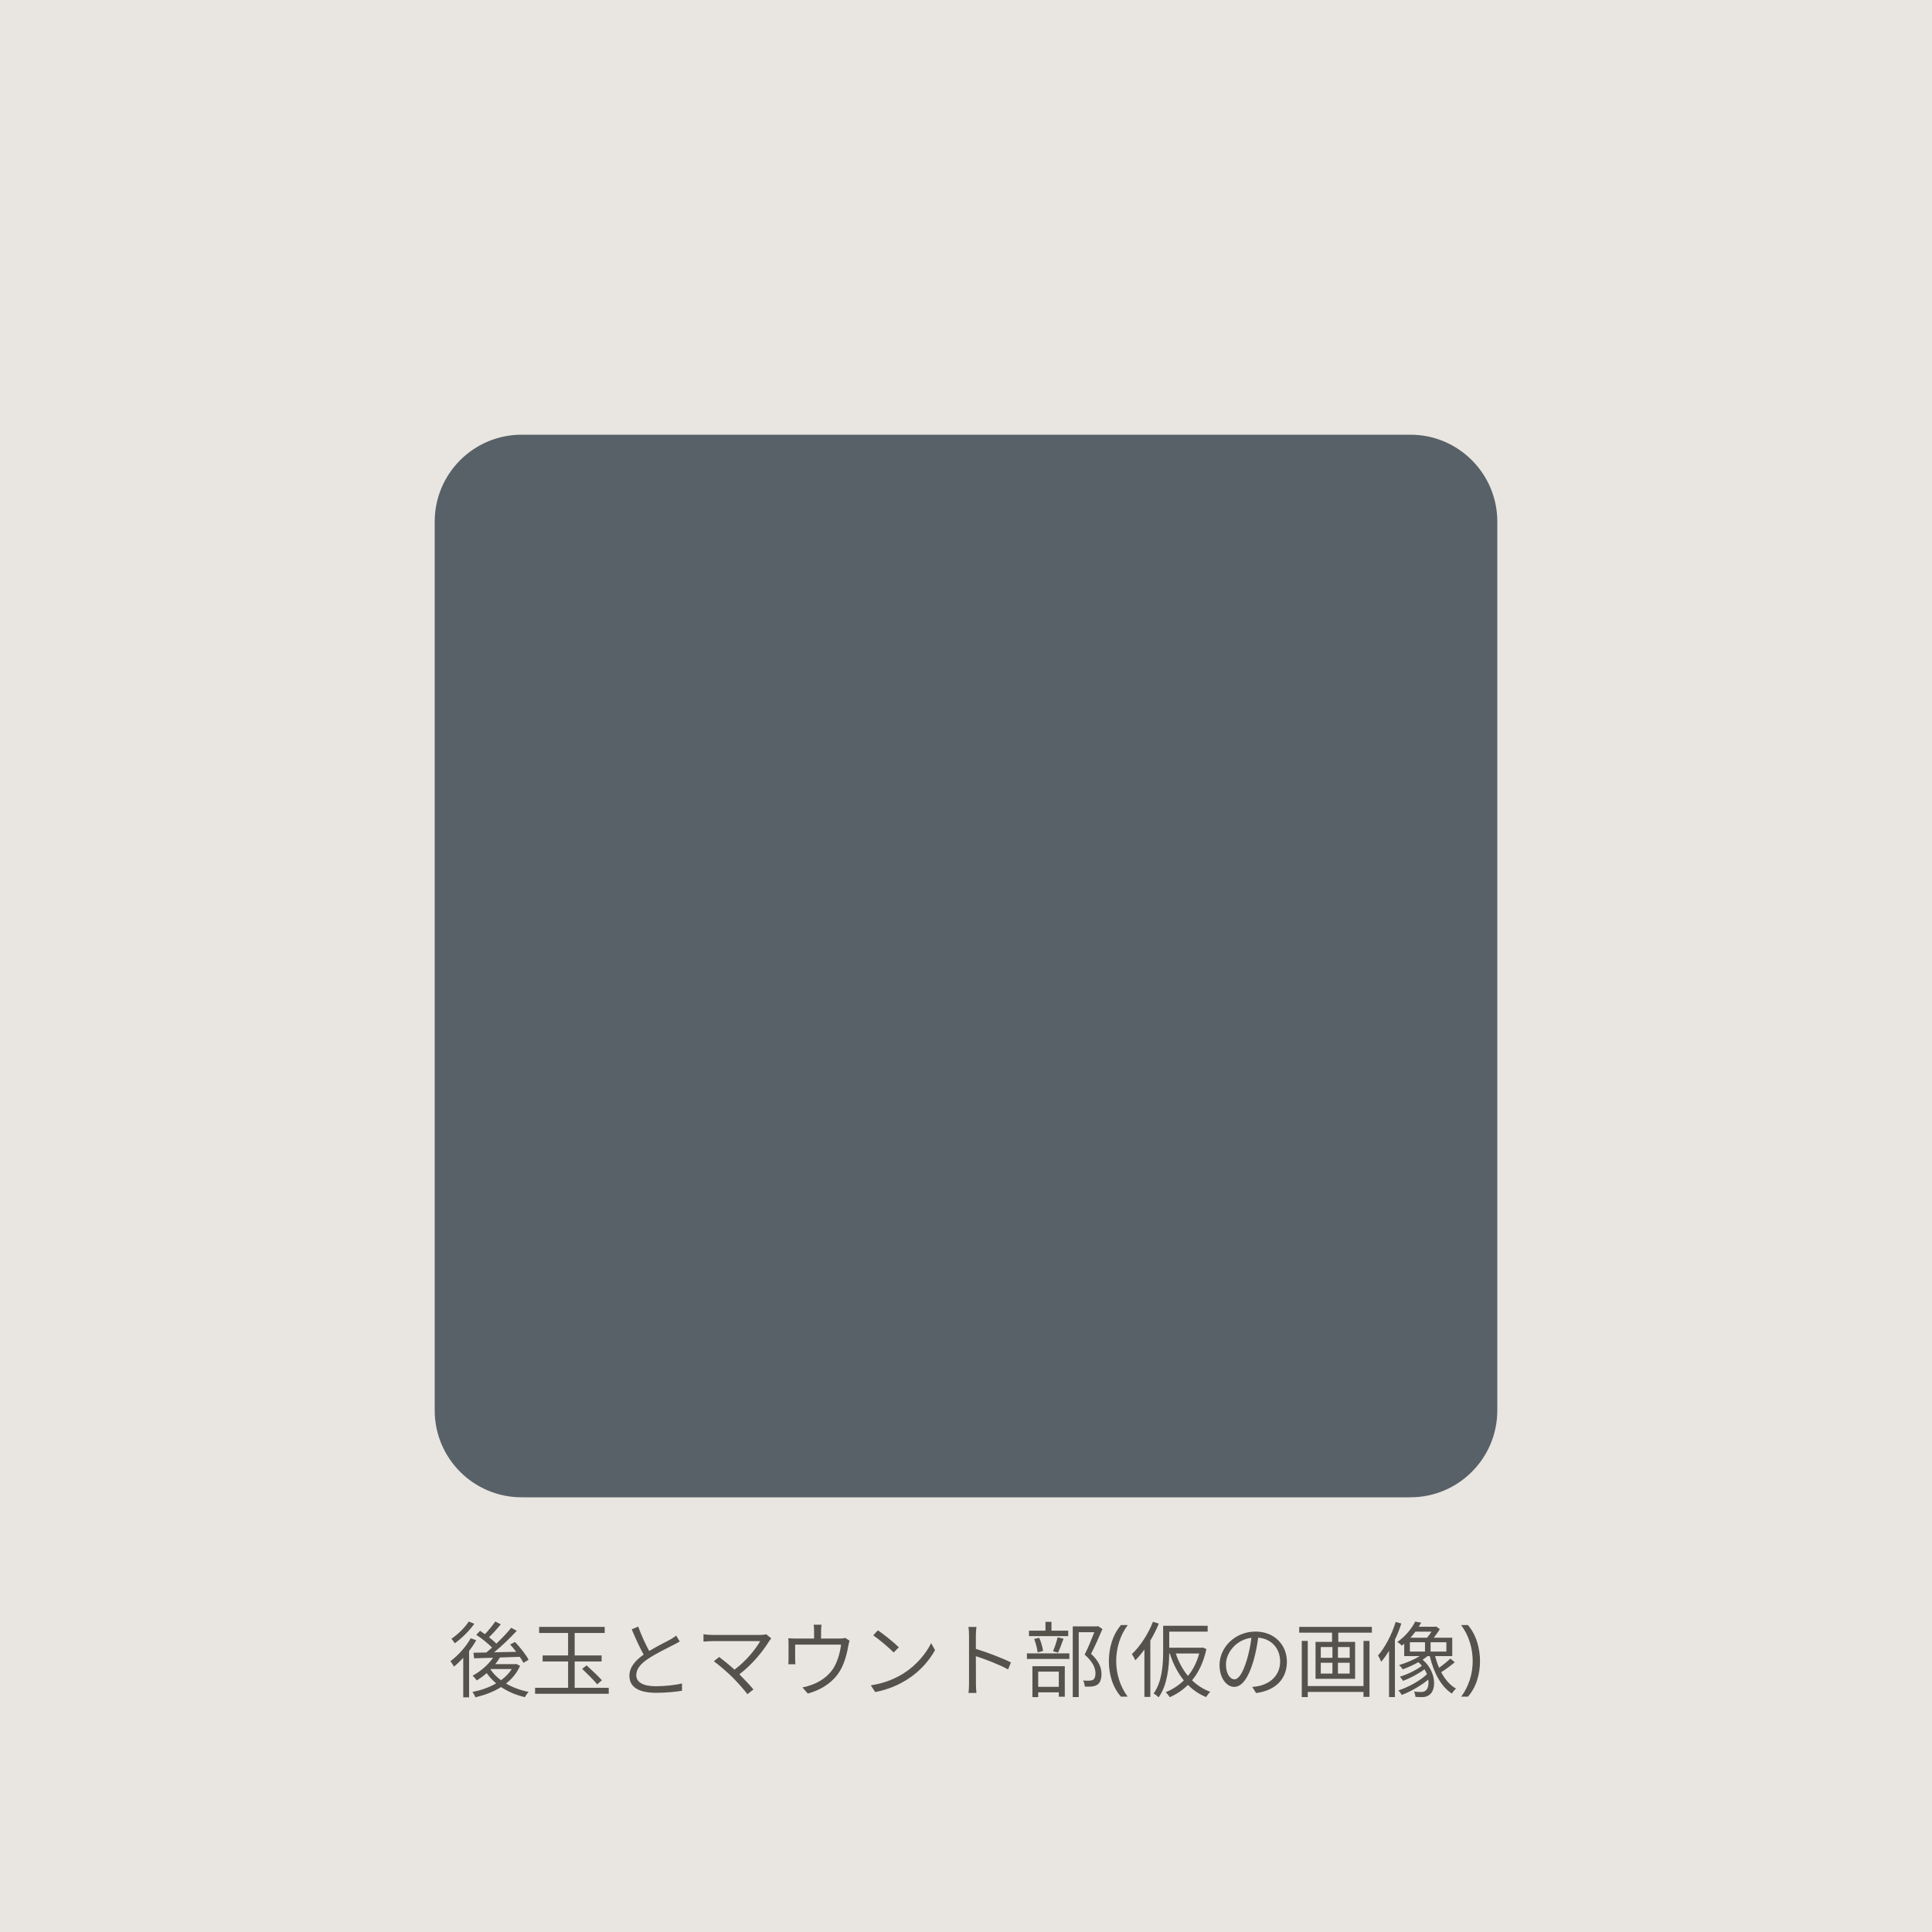
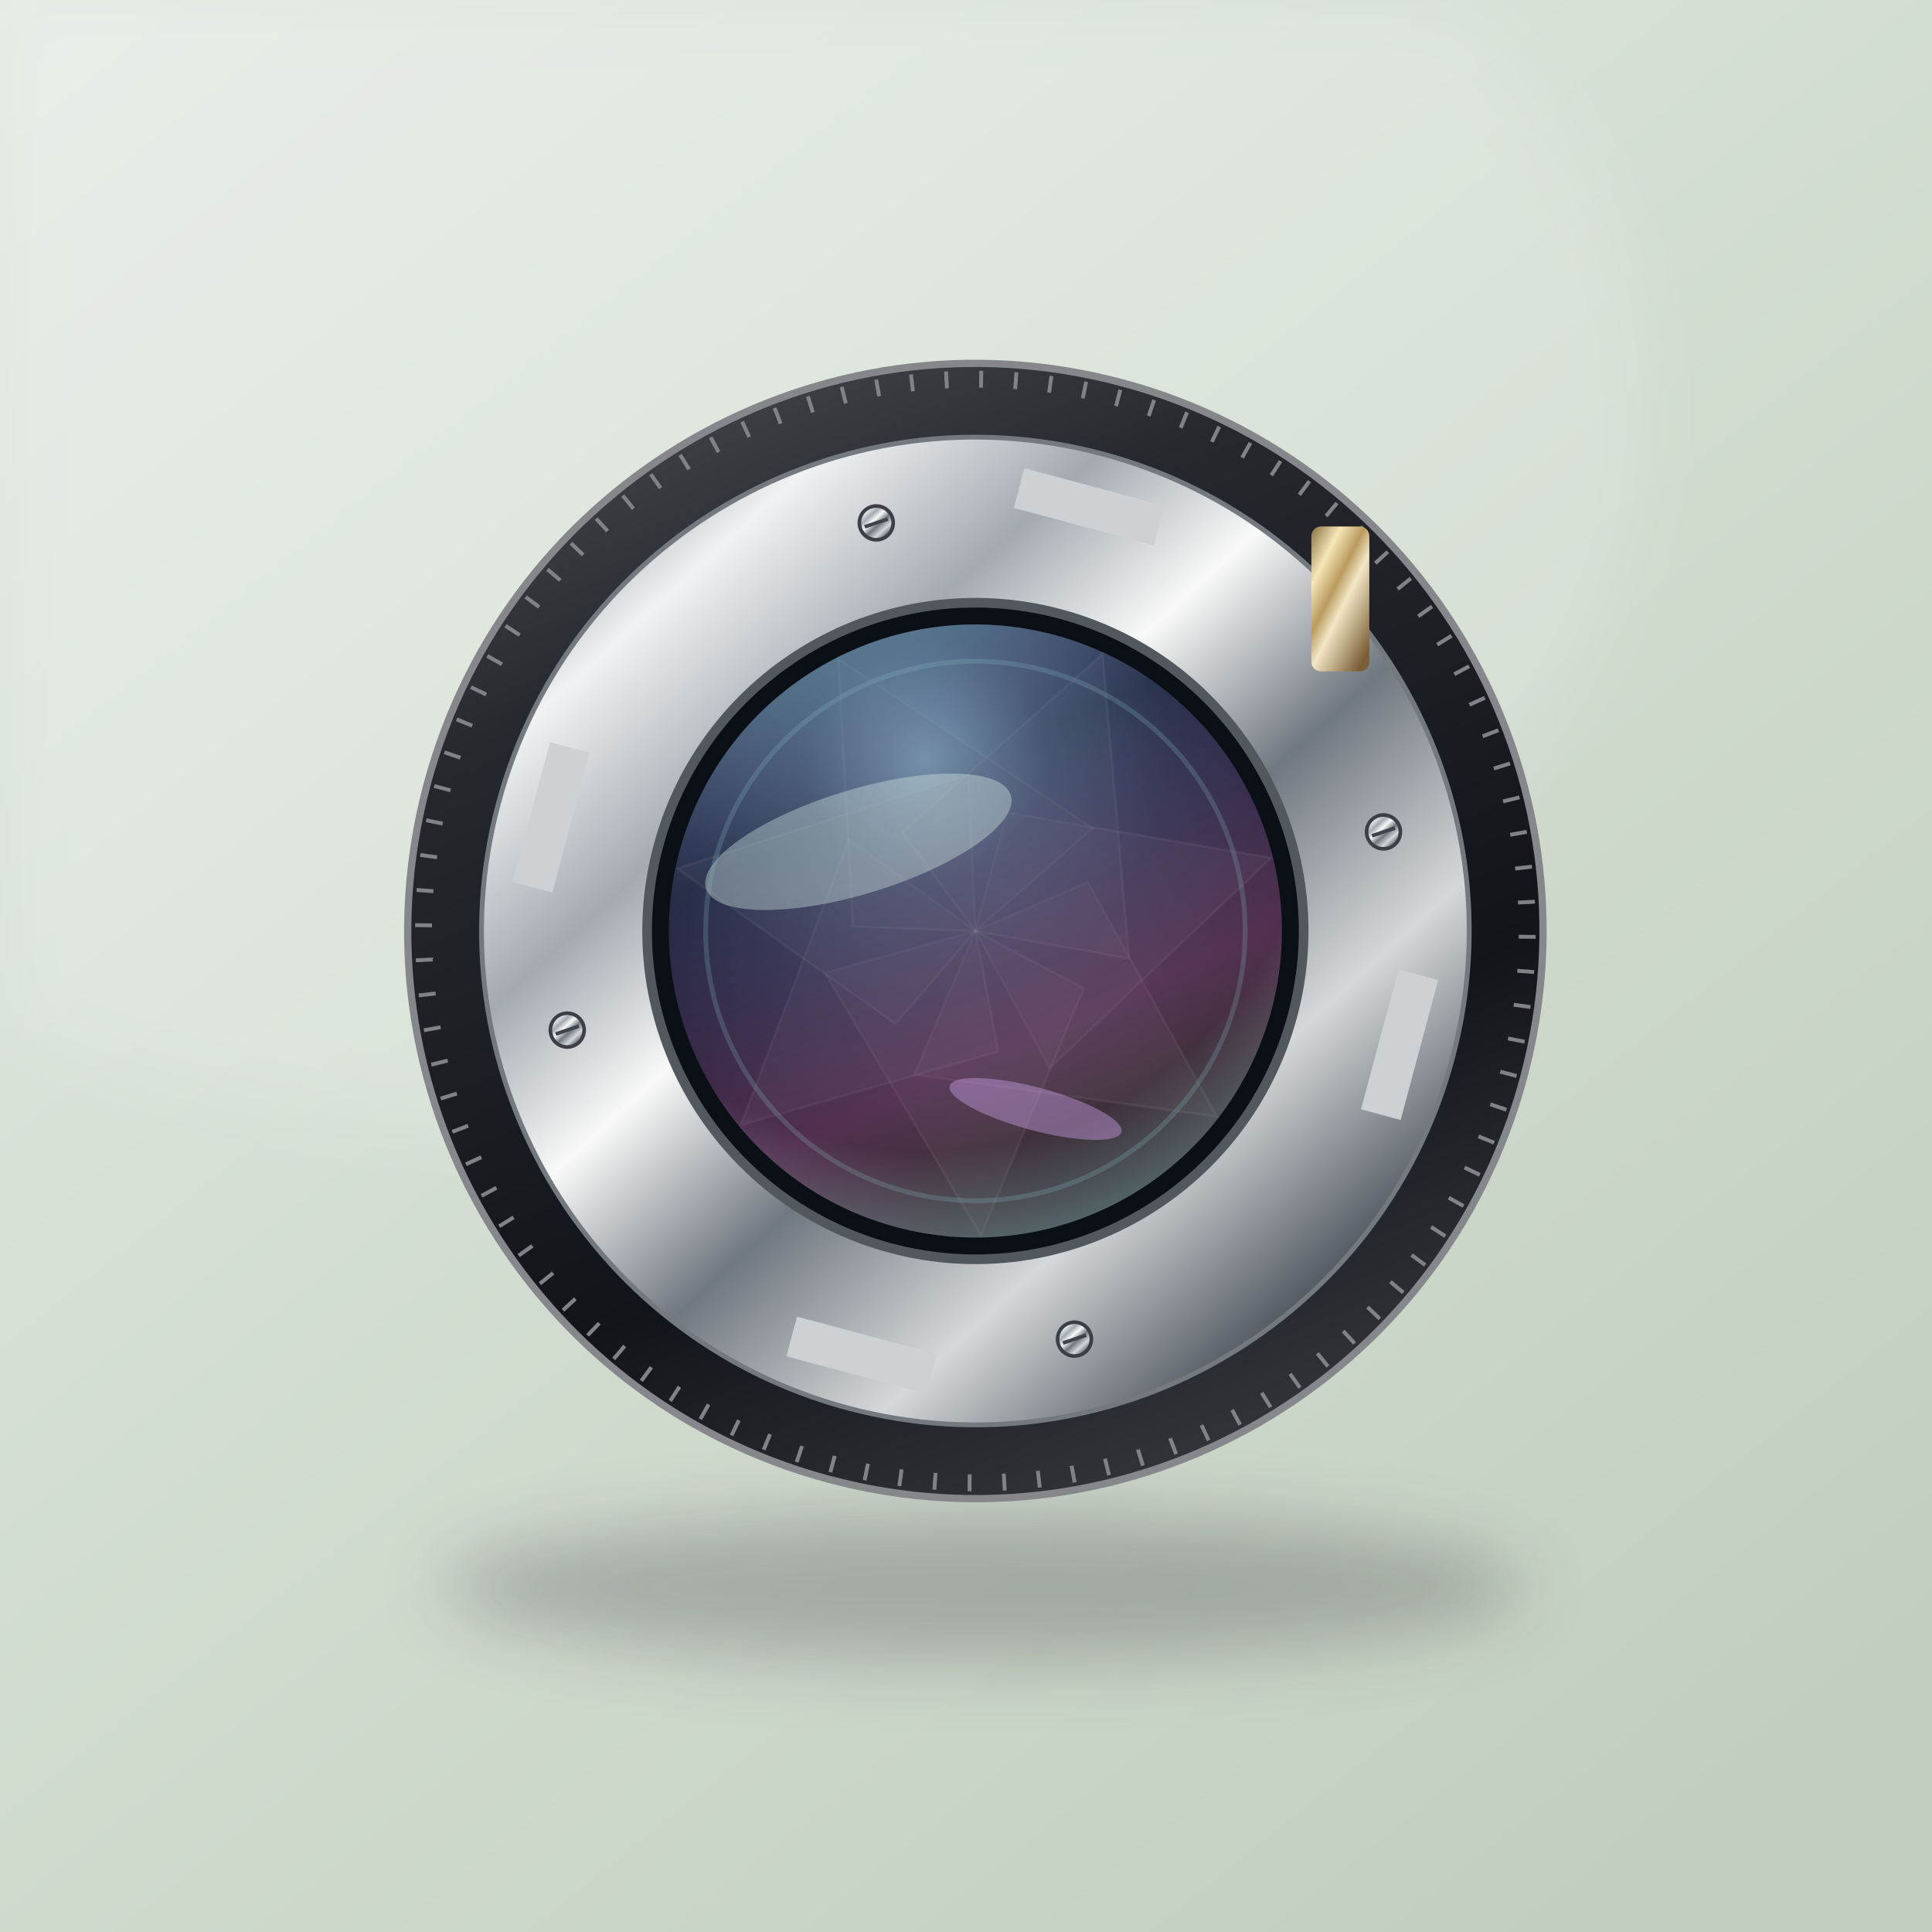
- <svg xmlns="http://www.w3.org/2000/svg" viewBox="0 0 800 800" role="img" aria-label="後玉とマウント部(仮の画像)">
-   <rect width="800" height="800" fill="#e9e6e1" />
-   <rect x="180" y="180" width="440" height="440" rx="36" fill="#3e4a52" opacity=".85" />
-   <text x="400" y="700" font-family="sans-serif" font-size="34" text-anchor="middle" fill="#55514b">後玉とマウント部(仮の画像)</text>
+ <svg xmlns="http://www.w3.org/2000/svg" width="800" height="800" viewBox="0 0 800 800" role="img" aria-labelledby="title">
+   <defs>
+     <linearGradient id="bg" x2=".8" y2="1">
+       <stop stop-color="#e4ece4" />
+       <stop offset="1" stop-color="#c2cfbf" />
+     </linearGradient>
+     <linearGradient id="steel" x1="0" y1="0" x2="1" y2=".65">
+       <stop stop-color="#5d636a" />
+       <stop offset=".19" stop-color="#f0f2f3" />
+       <stop offset=".35" stop-color="#a3aab0" />
+       <stop offset=".49" stop-color="#f8f9f8" />
+       <stop offset=".65" stop-color="#707880" />
+       <stop offset=".83" stop-color="#d5d8d9" />
+       <stop offset="1" stop-color="#555d65" />
+     </linearGradient>
+     <linearGradient id="black" x2=".8" y2="1">
+       <stop stop-color="#53575b" />
+       <stop offset=".3" stop-color="#25282c" />
+       <stop offset=".7" stop-color="#111519" />
+       <stop offset="1" stop-color="#383c40" />
+     </linearGradient>
+     <linearGradient id="leather" x2=".85" y2="1">
+       <stop stop-color="#45434a" />
+       <stop offset=".35" stop-color="#25242b" />
+       <stop offset=".7" stop-color="#17171d" />
+       <stop offset="1" stop-color="#333139" />
+     </linearGradient>
+     <linearGradient id="gold" x2=".8" y2="1">
+       <stop stop-color="#8a7042" />
+       <stop offset=".25" stop-color="#f6e7b8" />
+       <stop offset=".45" stop-color="#ba9a5e" />
+       <stop offset=".6" stop-color="#f3e7c6" />
+       <stop offset="1" stop-color="#7a5f36" />
+     </linearGradient>
+     <radialGradient id="glass" cx=".35" cy=".25" r=".8">
+       <stop stop-color="#769eac" />
+       <stop offset=".25" stop-color="#35505d" />
+       <stop offset=".5" stop-color="#192936" />
+       <stop offset=".8" stop-color="#090f1b" />
+       <stop offset="1" stop-color="#3c5965" />
+     </radialGradient>
+     <linearGradient id="coating" x2=".8" y2="1">
+       <stop stop-color="#7cdbc8" stop-opacity=".7" />
+       <stop offset=".35" stop-color="#8a6cce" stop-opacity=".15" />
+       <stop offset=".7" stop-color="#c05d9a" stop-opacity=".4" />
+       <stop offset="1" stop-color="#dbc284" stop-opacity=".1" />
+     </linearGradient>
+     <linearGradient id="glint" x2="1" y2="1">
+       <stop stop-color="#ffffff" stop-opacity=".6" />
+       <stop offset=".45" stop-color="#ffffff" stop-opacity=".03" />
+       <stop offset="1" stop-color="#ffffff" stop-opacity=".12" />
+     </linearGradient>
+     <linearGradient id="foil" x2="1" y2=".75">
+       <stop stop-color="#adaddc" />
+       <stop offset=".17" stop-color="#a9e1df" />
+       <stop offset=".33" stop-color="#e6e5a6" />
+       <stop offset=".5" stop-color="#e4a6c4" />
+       <stop offset=".68" stop-color="#a2b9ec" />
+       <stop offset=".85" stop-color="#95d9cb" />
+       <stop offset="1" stop-color="#e6c598" />
+     </linearGradient>
+     <linearGradient id="blue" x2="1" y2="1">
+       <stop stop-color="#193252" />
+       <stop offset=".5" stop-color="#437f9d" />
+       <stop offset="1" stop-color="#152a51" />
+     </linearGradient>
+     <linearGradient id="armor" x2="1" y2=".6">
+       <stop stop-color="#b2d0cf" />
+       <stop offset=".2" stop-color="#627f85" />
+       <stop offset=".55" stop-color="#294953" />
+       <stop offset=".8" stop-color="#61858a" />
+       <stop offset="1" stop-color="#193a46" />
+     </linearGradient>
+     <linearGradient id="cape" x2="1" y2=".3">
+       <stop stop-color="#4a344b" />
+       <stop offset=".3" stop-color="#8e6976" />
+       <stop offset=".5" stop-color="#4d354d" />
+       <stop offset=".75" stop-color="#a27b86" />
+       <stop offset="1" stop-color="#4d3448" />
+     </linearGradient>
+     <linearGradient id="skin" x2="1" y2=".3">
+       <stop stop-color="#f3cdb2" />
+       <stop offset=".5" stop-color="#c8937e" />
+       <stop offset="1" stop-color="#825a54" />
+     </linearGradient>
+     <filter id="blur" x="-.5" y="-.8" width="2" height="2.6">
+       <feGaussianBlur stdDeviation="14" />
+     </filter>
+     <filter id="grain">
+       <feTurbulence type="fractalNoise" baseFrequency=".65" numOctaves="3" seed="12" result="noise" />
+       <feColorMatrix in="noise" type="saturate" values="0" />
+       <feComposite in2="SourceGraphic" operator="in" />
+       <feBlend in="SourceGraphic" mode="soft-light" />
+     </filter>
+     <pattern id="pebble" width="9" height="8" patternUnits="userSpaceOnUse">
+       <path d="M1 2q2-2 4 0M4 6q2-2 4 0" fill="none" stroke="#b4a5ac" stroke-opacity=".14" stroke-width=".7" />
+     </pattern>
+     <pattern id="weave" width="7" height="7" patternUnits="userSpaceOnUse">
+       <path d="M0 0L7 7M0 7L7 0" stroke="#d3c3b5" stroke-opacity=".14" stroke-width=".7" />
+     </pattern>
+   </defs>
+   <rect x="0" y="0" width="800" height="800" rx="0" fill="url(#bg)" />
+   <ellipse cx="240" cy="170" rx="440" ry="300" fill="#fff" opacity=".15" filter="url(#blur)" />
+   <ellipse cx="407" cy="657" rx="224" ry="31" fill="#25222b" opacity=".24" filter="url(#blur)" />
+   <g transform="rotate(15 400 400)">
+     <circle cx="400" cy="385" r="235" fill="url(#black)" stroke="#85878b" stroke-width="3" />
+     <path d="M400.00 153.00L400.00 160.00" fill="none" stroke="#818285" stroke-width="1.6" />
+     <path d="M414.57 153.46L414.13 160.44" fill="none" stroke="#818285" stroke-width="1.6" />
+     <path d="M429.08 154.83L428.20 161.77" fill="none" stroke="#818285" stroke-width="1.6" />
+     <path d="M443.47 157.11L442.16 163.99" fill="none" stroke="#818285" stroke-width="1.6" />
+     <path d="M457.70 160.29L455.96 167.07" fill="none" stroke="#818285" stroke-width="1.6" />
+     <path d="M471.69 164.35L469.53 171.01" fill="none" stroke="#818285" stroke-width="1.6" />
+     <path d="M485.40 169.29L482.83 175.80" fill="none" stroke="#818285" stroke-width="1.6" />
+     <path d="M498.78 175.08L495.80 181.41" fill="none" stroke="#818285" stroke-width="1.6" />
+     <path d="M511.77 181.70L508.39 187.83" fill="none" stroke="#818285" stroke-width="1.6" />
+     <path d="M524.31 189.12L520.56 195.03" fill="none" stroke="#818285" stroke-width="1.6" />
+     <path d="M536.37 197.31L532.25 202.97" fill="none" stroke="#818285" stroke-width="1.6" />
+     <path d="M547.88 206.24L543.42 211.63" fill="none" stroke="#818285" stroke-width="1.6" />
+     <path d="M558.81 215.88L554.02 220.98" fill="none" stroke="#818285" stroke-width="1.6" />
+     <path d="M569.12 226.19L564.02 230.98" fill="none" stroke="#818285" stroke-width="1.6" />
+     <path d="M578.76 237.12L573.37 241.58" fill="none" stroke="#818285" stroke-width="1.6" />
+     <path d="M587.69 248.63L582.03 252.75" fill="none" stroke="#818285" stroke-width="1.6" />
+     <path d="M595.88 260.69L589.97 264.44" fill="none" stroke="#818285" stroke-width="1.6" />
+     <path d="M603.30 273.23L597.17 276.61" fill="none" stroke="#818285" stroke-width="1.6" />
+     <path d="M609.92 286.22L603.59 289.20" fill="none" stroke="#818285" stroke-width="1.6" />
+     <path d="M615.71 299.60L609.20 302.17" fill="none" stroke="#818285" stroke-width="1.6" />
+     <path d="M620.65 313.31L613.99 315.47" fill="none" stroke="#818285" stroke-width="1.6" />
+     <path d="M624.71 327.30L617.93 329.04" fill="none" stroke="#818285" stroke-width="1.6" />
+     <path d="M627.89 341.53L621.01 342.84" fill="none" stroke="#818285" stroke-width="1.6" />
+     <path d="M630.17 355.92L623.23 356.80" fill="none" stroke="#818285" stroke-width="1.6" />
+     <path d="M631.54 370.43L624.56 370.87" fill="none" stroke="#818285" stroke-width="1.6" />
+     <path d="M632.00 385.00L625.00 385.00" fill="none" stroke="#818285" stroke-width="1.6" />
+     <path d="M631.54 399.57L624.56 399.13" fill="none" stroke="#818285" stroke-width="1.6" />
+     <path d="M630.17 414.08L623.23 413.20" fill="none" stroke="#818285" stroke-width="1.6" />
+     <path d="M627.89 428.47L621.01 427.16" fill="none" stroke="#818285" stroke-width="1.6" />
+     <path d="M624.71 442.70L617.93 440.96" fill="none" stroke="#818285" stroke-width="1.6" />
+     <path d="M620.65 456.69L613.99 454.53" fill="none" stroke="#818285" stroke-width="1.6" />
+     <path d="M615.71 470.40L609.20 467.83" fill="none" stroke="#818285" stroke-width="1.6" />
+     <path d="M609.92 483.78L603.59 480.80" fill="none" stroke="#818285" stroke-width="1.6" />
+     <path d="M603.30 496.77L597.17 493.39" fill="none" stroke="#818285" stroke-width="1.6" />
+     <path d="M595.88 509.31L589.97 505.56" fill="none" stroke="#818285" stroke-width="1.6" />
+     <path d="M587.69 521.37L582.03 517.25" fill="none" stroke="#818285" stroke-width="1.6" />
+     <path d="M578.76 532.88L573.37 528.42" fill="none" stroke="#818285" stroke-width="1.6" />
+     <path d="M569.12 543.81L564.02 539.02" fill="none" stroke="#818285" stroke-width="1.6" />
+     <path d="M558.81 554.12L554.02 549.02" fill="none" stroke="#818285" stroke-width="1.6" />
+     <path d="M547.88 563.76L543.42 558.37" fill="none" stroke="#818285" stroke-width="1.6" />
+     <path d="M536.37 572.69L532.25 567.03" fill="none" stroke="#818285" stroke-width="1.6" />
+     <path d="M524.31 580.88L520.56 574.97" fill="none" stroke="#818285" stroke-width="1.6" />
+     <path d="M511.77 588.30L508.39 582.17" fill="none" stroke="#818285" stroke-width="1.6" />
+     <path d="M498.78 594.92L495.80 588.59" fill="none" stroke="#818285" stroke-width="1.6" />
+     <path d="M485.40 600.71L482.83 594.20" fill="none" stroke="#818285" stroke-width="1.6" />
+     <path d="M471.69 605.65L469.53 598.99" fill="none" stroke="#818285" stroke-width="1.6" />
+     <path d="M457.70 609.71L455.96 602.93" fill="none" stroke="#818285" stroke-width="1.6" />
+     <path d="M443.47 612.89L442.16 606.01" fill="none" stroke="#818285" stroke-width="1.6" />
+     <path d="M429.08 615.17L428.20 608.23" fill="none" stroke="#818285" stroke-width="1.6" />
+     <path d="M414.57 616.54L414.13 609.56" fill="none" stroke="#818285" stroke-width="1.6" />
+     <path d="M400.00 617.00L400.00 610.00" fill="none" stroke="#818285" stroke-width="1.6" />
+     <path d="M385.43 616.54L385.87 609.56" fill="none" stroke="#818285" stroke-width="1.6" />
+     <path d="M370.92 615.17L371.80 608.23" fill="none" stroke="#818285" stroke-width="1.6" />
+     <path d="M356.53 612.89L357.84 606.01" fill="none" stroke="#818285" stroke-width="1.6" />
+     <path d="M342.30 609.71L344.04 602.93" fill="none" stroke="#818285" stroke-width="1.6" />
+     <path d="M328.31 605.65L330.47 598.99" fill="none" stroke="#818285" stroke-width="1.6" />
+     <path d="M314.60 600.71L317.17 594.20" fill="none" stroke="#818285" stroke-width="1.6" />
+     <path d="M301.22 594.92L304.20 588.59" fill="none" stroke="#818285" stroke-width="1.6" />
+     <path d="M288.23 588.30L291.61 582.17" fill="none" stroke="#818285" stroke-width="1.6" />
+     <path d="M275.69 580.88L279.44 574.97" fill="none" stroke="#818285" stroke-width="1.6" />
+     <path d="M263.63 572.69L267.75 567.03" fill="none" stroke="#818285" stroke-width="1.6" />
+     <path d="M252.12 563.76L256.58 558.37" fill="none" stroke="#818285" stroke-width="1.6" />
+     <path d="M241.19 554.12L245.98 549.02" fill="none" stroke="#818285" stroke-width="1.6" />
+     <path d="M230.88 543.81L235.98 539.02" fill="none" stroke="#818285" stroke-width="1.6" />
+     <path d="M221.24 532.88L226.63 528.42" fill="none" stroke="#818285" stroke-width="1.6" />
+     <path d="M212.31 521.37L217.97 517.25" fill="none" stroke="#818285" stroke-width="1.6" />
+     <path d="M204.12 509.31L210.03 505.56" fill="none" stroke="#818285" stroke-width="1.6" />
+     <path d="M196.70 496.77L202.83 493.39" fill="none" stroke="#818285" stroke-width="1.6" />
+     <path d="M190.08 483.78L196.41 480.80" fill="none" stroke="#818285" stroke-width="1.6" />
+     <path d="M184.29 470.40L190.80 467.83" fill="none" stroke="#818285" stroke-width="1.6" />
+     <path d="M179.35 456.69L186.01 454.53" fill="none" stroke="#818285" stroke-width="1.6" />
+     <path d="M175.29 442.70L182.07 440.96" fill="none" stroke="#818285" stroke-width="1.6" />
+     <path d="M172.11 428.47L178.99 427.16" fill="none" stroke="#818285" stroke-width="1.6" />
+     <path d="M169.83 414.08L176.77 413.20" fill="none" stroke="#818285" stroke-width="1.6" />
+     <path d="M168.46 399.57L175.44 399.13" fill="none" stroke="#818285" stroke-width="1.6" />
+     <path d="M168.00 385.00L175.00 385.00" fill="none" stroke="#818285" stroke-width="1.6" />
+     <path d="M168.46 370.43L175.44 370.87" fill="none" stroke="#818285" stroke-width="1.6" />
+     <path d="M169.83 355.92L176.77 356.80" fill="none" stroke="#818285" stroke-width="1.6" />
+     <path d="M172.11 341.53L178.99 342.84" fill="none" stroke="#818285" stroke-width="1.6" />
+     <path d="M175.29 327.30L182.07 329.04" fill="none" stroke="#818285" stroke-width="1.6" />
+     <path d="M179.35 313.31L186.01 315.47" fill="none" stroke="#818285" stroke-width="1.6" />
+     <path d="M184.29 299.60L190.80 302.17" fill="none" stroke="#818285" stroke-width="1.6" />
+     <path d="M190.08 286.22L196.41 289.20" fill="none" stroke="#818285" stroke-width="1.6" />
+     <path d="M196.70 273.23L202.83 276.61" fill="none" stroke="#818285" stroke-width="1.6" />
+     <path d="M204.12 260.69L210.03 264.44" fill="none" stroke="#818285" stroke-width="1.6" />
+     <path d="M212.31 248.63L217.97 252.75" fill="none" stroke="#818285" stroke-width="1.6" />
+     <path d="M221.24 237.12L226.63 241.58" fill="none" stroke="#818285" stroke-width="1.6" />
+     <path d="M230.88 226.19L235.98 230.98" fill="none" stroke="#818285" stroke-width="1.6" />
+     <path d="M241.19 215.88L245.98 220.98" fill="none" stroke="#818285" stroke-width="1.6" />
+     <path d="M252.12 206.24L256.58 211.63" fill="none" stroke="#818285" stroke-width="1.6" />
+     <path d="M263.63 197.31L267.75 202.97" fill="none" stroke="#818285" stroke-width="1.6" />
+     <path d="M275.69 189.12L279.44 195.03" fill="none" stroke="#818285" stroke-width="1.6" />
+     <path d="M288.23 181.70L291.61 187.83" fill="none" stroke="#818285" stroke-width="1.6" />
+     <path d="M301.22 175.08L304.20 181.41" fill="none" stroke="#818285" stroke-width="1.6" />
+     <path d="M314.60 169.29L317.17 175.80" fill="none" stroke="#818285" stroke-width="1.6" />
+     <path d="M328.31 164.35L330.47 171.01" fill="none" stroke="#818285" stroke-width="1.6" />
+     <path d="M342.30 160.29L344.04 167.07" fill="none" stroke="#818285" stroke-width="1.6" />
+     <path d="M356.53 157.11L357.84 163.99" fill="none" stroke="#818285" stroke-width="1.6" />
+     <path d="M370.92 154.83L371.80 161.77" fill="none" stroke="#818285" stroke-width="1.6" />
+     <path d="M385.43 153.46L385.87 160.44" fill="none" stroke="#818285" stroke-width="1.6" />
+     <circle cx="400" cy="385" r="204.45" fill="url(#steel)" stroke="#74797f" stroke-width="2" />
+     <g transform="rotate(0 400 385)">
+       <path d="M370 194.65h60v17h-60Z" fill="#cdd1d3" />
+     </g>
+     <g transform="rotate(90 400 385)">
+       <path d="M370 194.65h60v17h-60Z" fill="#cdd1d3" />
+     </g>
+     <g transform="rotate(180 400 385)">
+       <path d="M370 194.65h60v17h-60Z" fill="#cdd1d3" />
+     </g>
+     <g transform="rotate(270 400 385)">
+       <path d="M370 194.65h60v17h-60Z" fill="#cdd1d3" />
+     </g>
+     <circle cx="483.372" cy="537.612" r="7" fill="url(#steel)" stroke="#3c4045" stroke-width="1.5" />
+     <path d="M479.172 540.412L487.572 534.812" fill="none" stroke="#40434a" stroke-width="1.5" />
+     <circle cx="552.612" cy="301.628" r="7" fill="url(#steel)" stroke="#3c4045" stroke-width="1.5" />
+     <path d="M548.412 304.428L556.812 298.828" fill="none" stroke="#40434a" stroke-width="1.5" />
+     <circle cx="316.628" cy="232.388" r="7" fill="url(#steel)" stroke="#3c4045" stroke-width="1.5" />
+     <path d="M312.428 235.188L320.828 229.588" fill="none" stroke="#40434a" stroke-width="1.5" />
+     <circle cx="247.388" cy="468.372" r="7" fill="url(#steel)" stroke="#3c4045" stroke-width="1.5" />
+     <path d="M243.188 471.172L251.588 465.572" fill="none" stroke="#40434a" stroke-width="1.5" />
+     <circle cx="400" cy="385" r="135.9" fill="#0b1017" stroke="#51585e" stroke-width="4" />
+     <circle cx="400" cy="385" r="126.9" fill="url(#glass)" />
+     <g transform="rotate(0 400 385)">
+       <path d="M400 334.24L510.403 324.088L444.415 431.953L400 385Z" fill="#536069" fill-opacity=".14" stroke="#a9b0a9" stroke-opacity=".1" />
+     </g>
+     <g transform="rotate(51.42857 400 385)">
+       <path d="M400 334.24L510.403 324.088L444.415 431.953L400 385Z" fill="#536069" fill-opacity=".14" stroke="#a9b0a9" stroke-opacity=".1" />
+     </g>
+     <g transform="rotate(102.8571 400 385)">
+       <path d="M400 334.24L510.403 324.088L444.415 431.953L400 385Z" fill="#536069" fill-opacity=".14" stroke="#a9b0a9" stroke-opacity=".1" />
+     </g>
+     <g transform="rotate(154.2857 400 385)">
+       <path d="M400 334.24L510.403 324.088L444.415 431.953L400 385Z" fill="#536069" fill-opacity=".14" stroke="#a9b0a9" stroke-opacity=".1" />
+     </g>
+     <g transform="rotate(205.7143 400 385)">
+       <path d="M400 334.24L510.403 324.088L444.415 431.953L400 385Z" fill="#536069" fill-opacity=".14" stroke="#a9b0a9" stroke-opacity=".1" />
+     </g>
+     <g transform="rotate(257.1429 400 385)">
+       <path d="M400 334.24L510.403 324.088L444.415 431.953L400 385Z" fill="#536069" fill-opacity=".14" stroke="#a9b0a9" stroke-opacity=".1" />
+     </g>
+     <g transform="rotate(308.5714 400 385)">
+       <path d="M400 334.24L510.403 324.088L444.415 431.953L400 385Z" fill="#536069" fill-opacity=".14" stroke="#a9b0a9" stroke-opacity=".1" />
+     </g>
+     <circle cx="400" cy="385" r="126.9" fill="url(#coating)" />
+     <ellipse cx="364.468" cy="335.509" rx="65.988" ry="21.573" fill="#e3f7ed" opacity=".35" transform="rotate(-32 400 385)" />
+     <ellipse cx="443.146" cy="449.719" rx="36.801" ry="8.883" fill="#c59cdd" opacity=".45" />
+     <circle cx="400" cy="385" r="111.672" fill="none" stroke="#87b7c0" stroke-width="2" opacity=".24" />
+   </g>
+   <rect x="543" y="218" width="24" height="60" rx="4" fill="url(#gold)" />
</svg>
